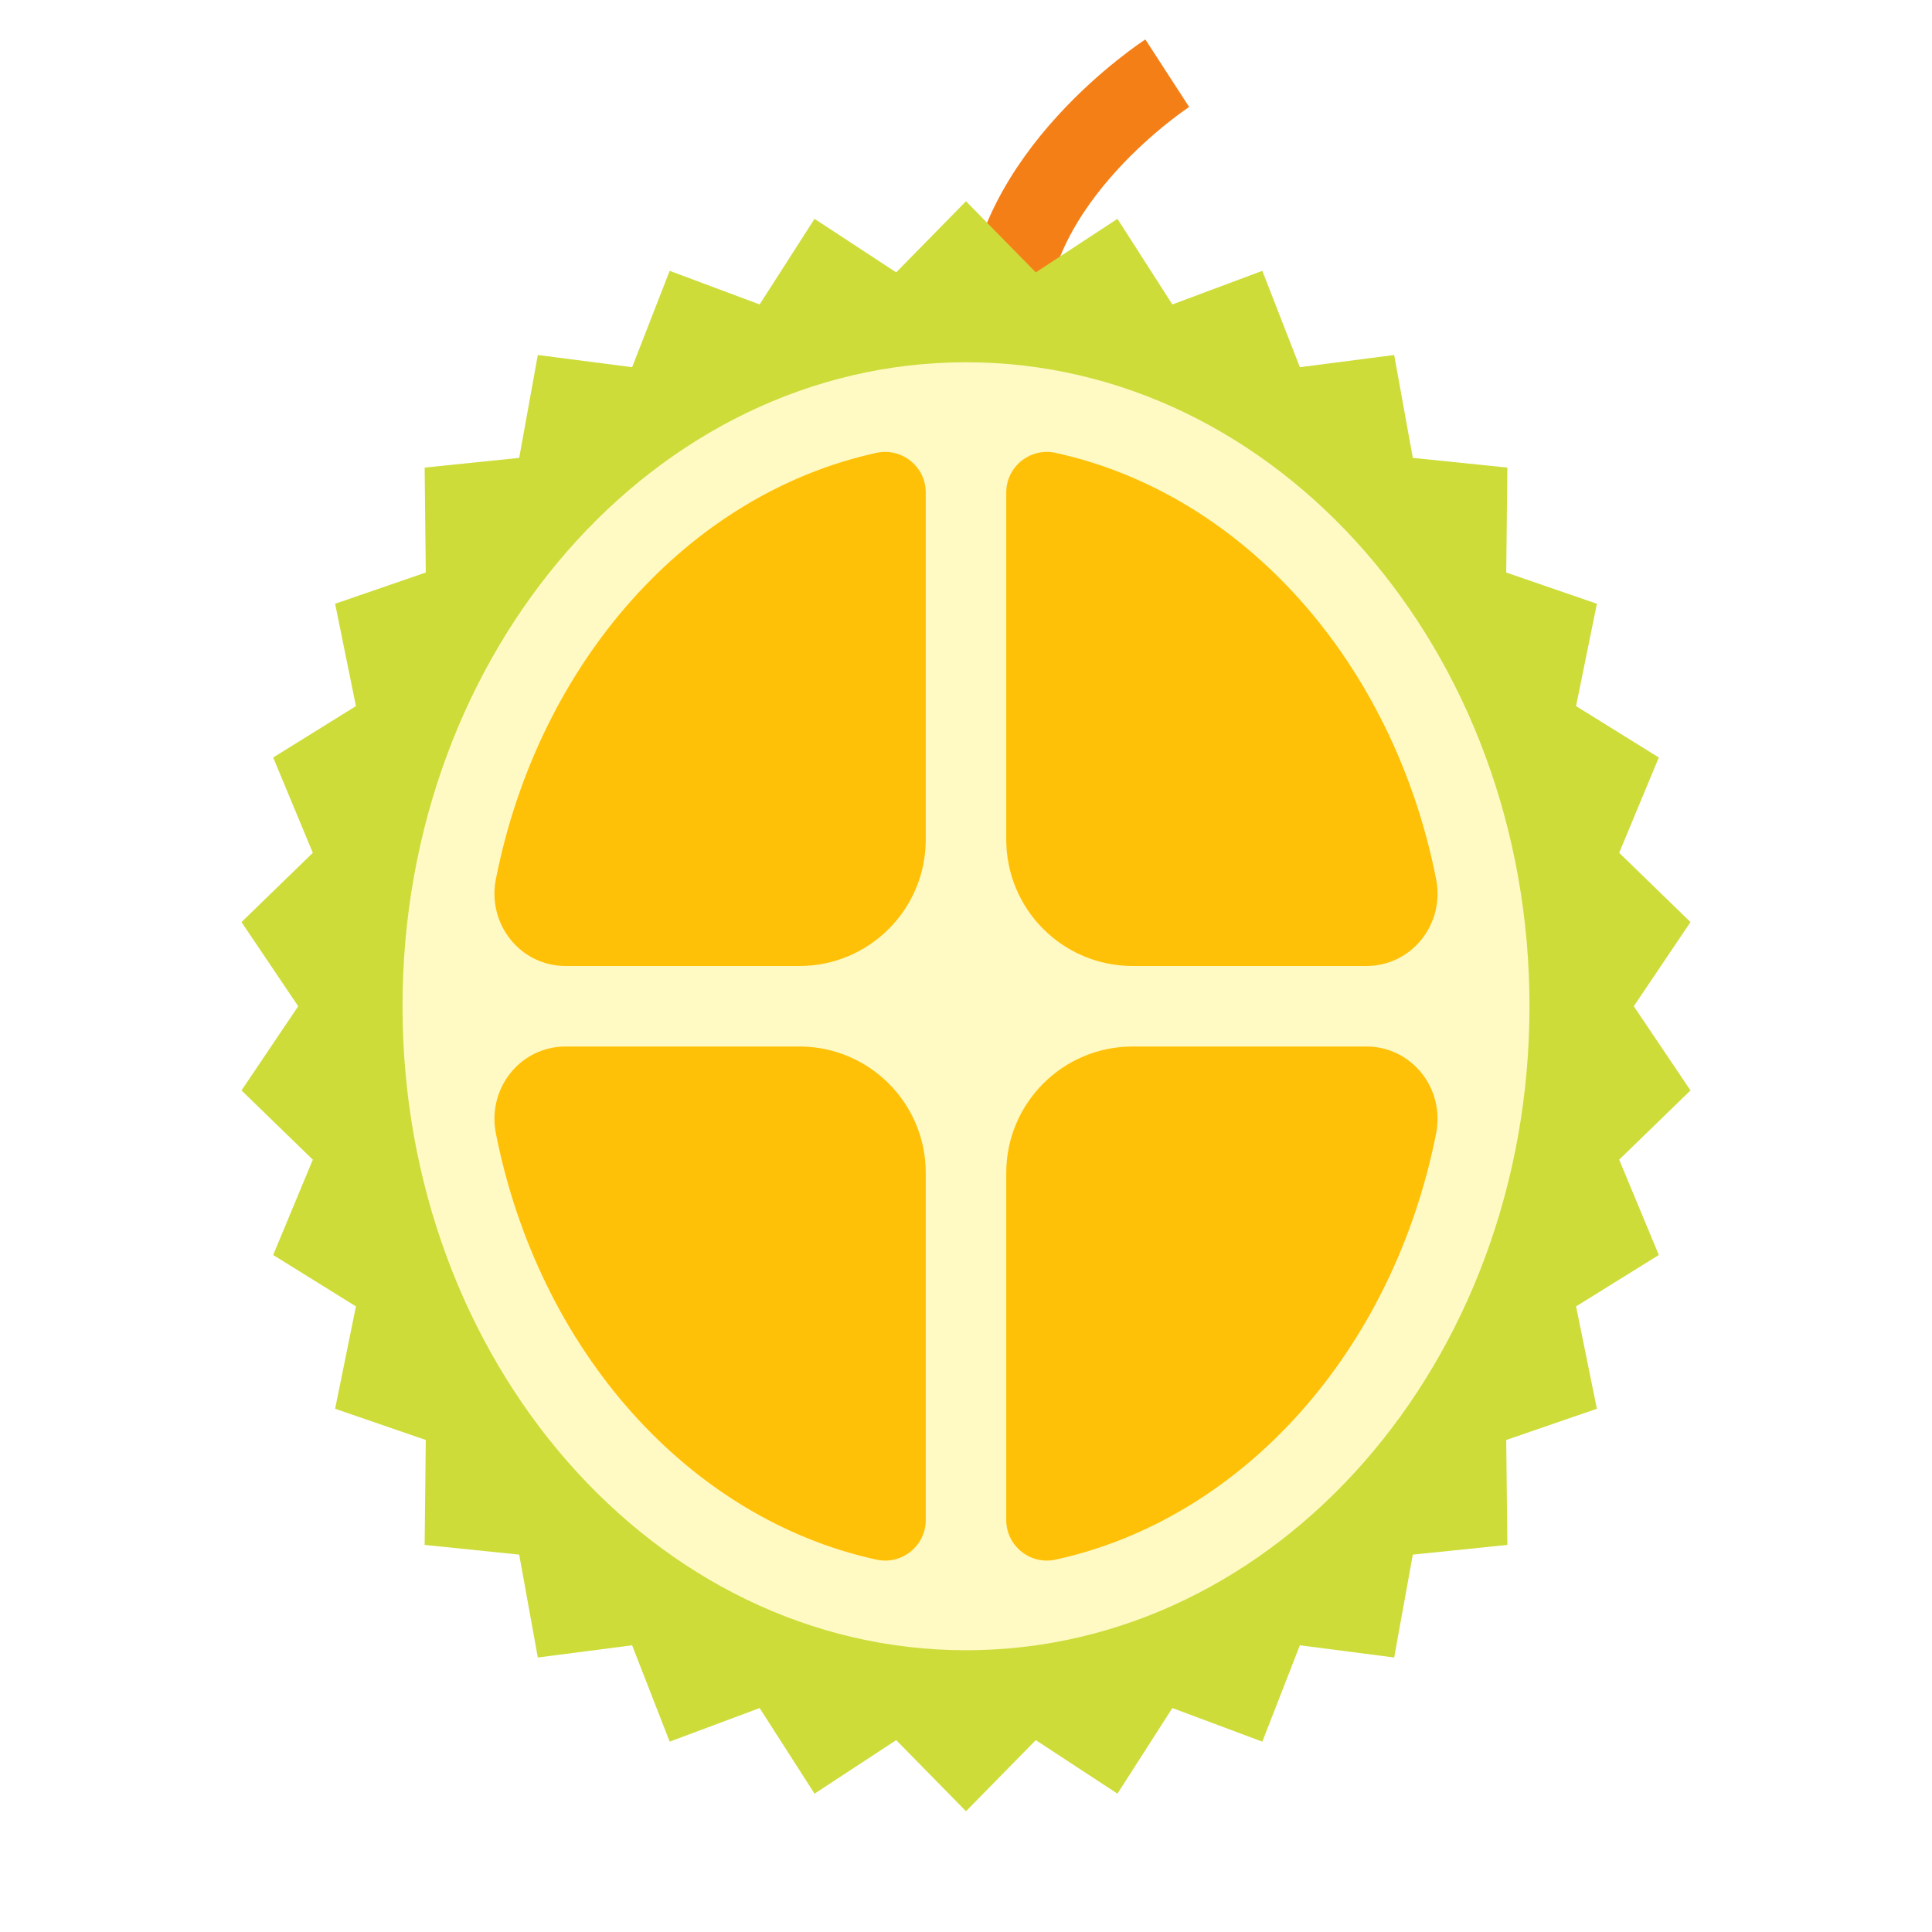
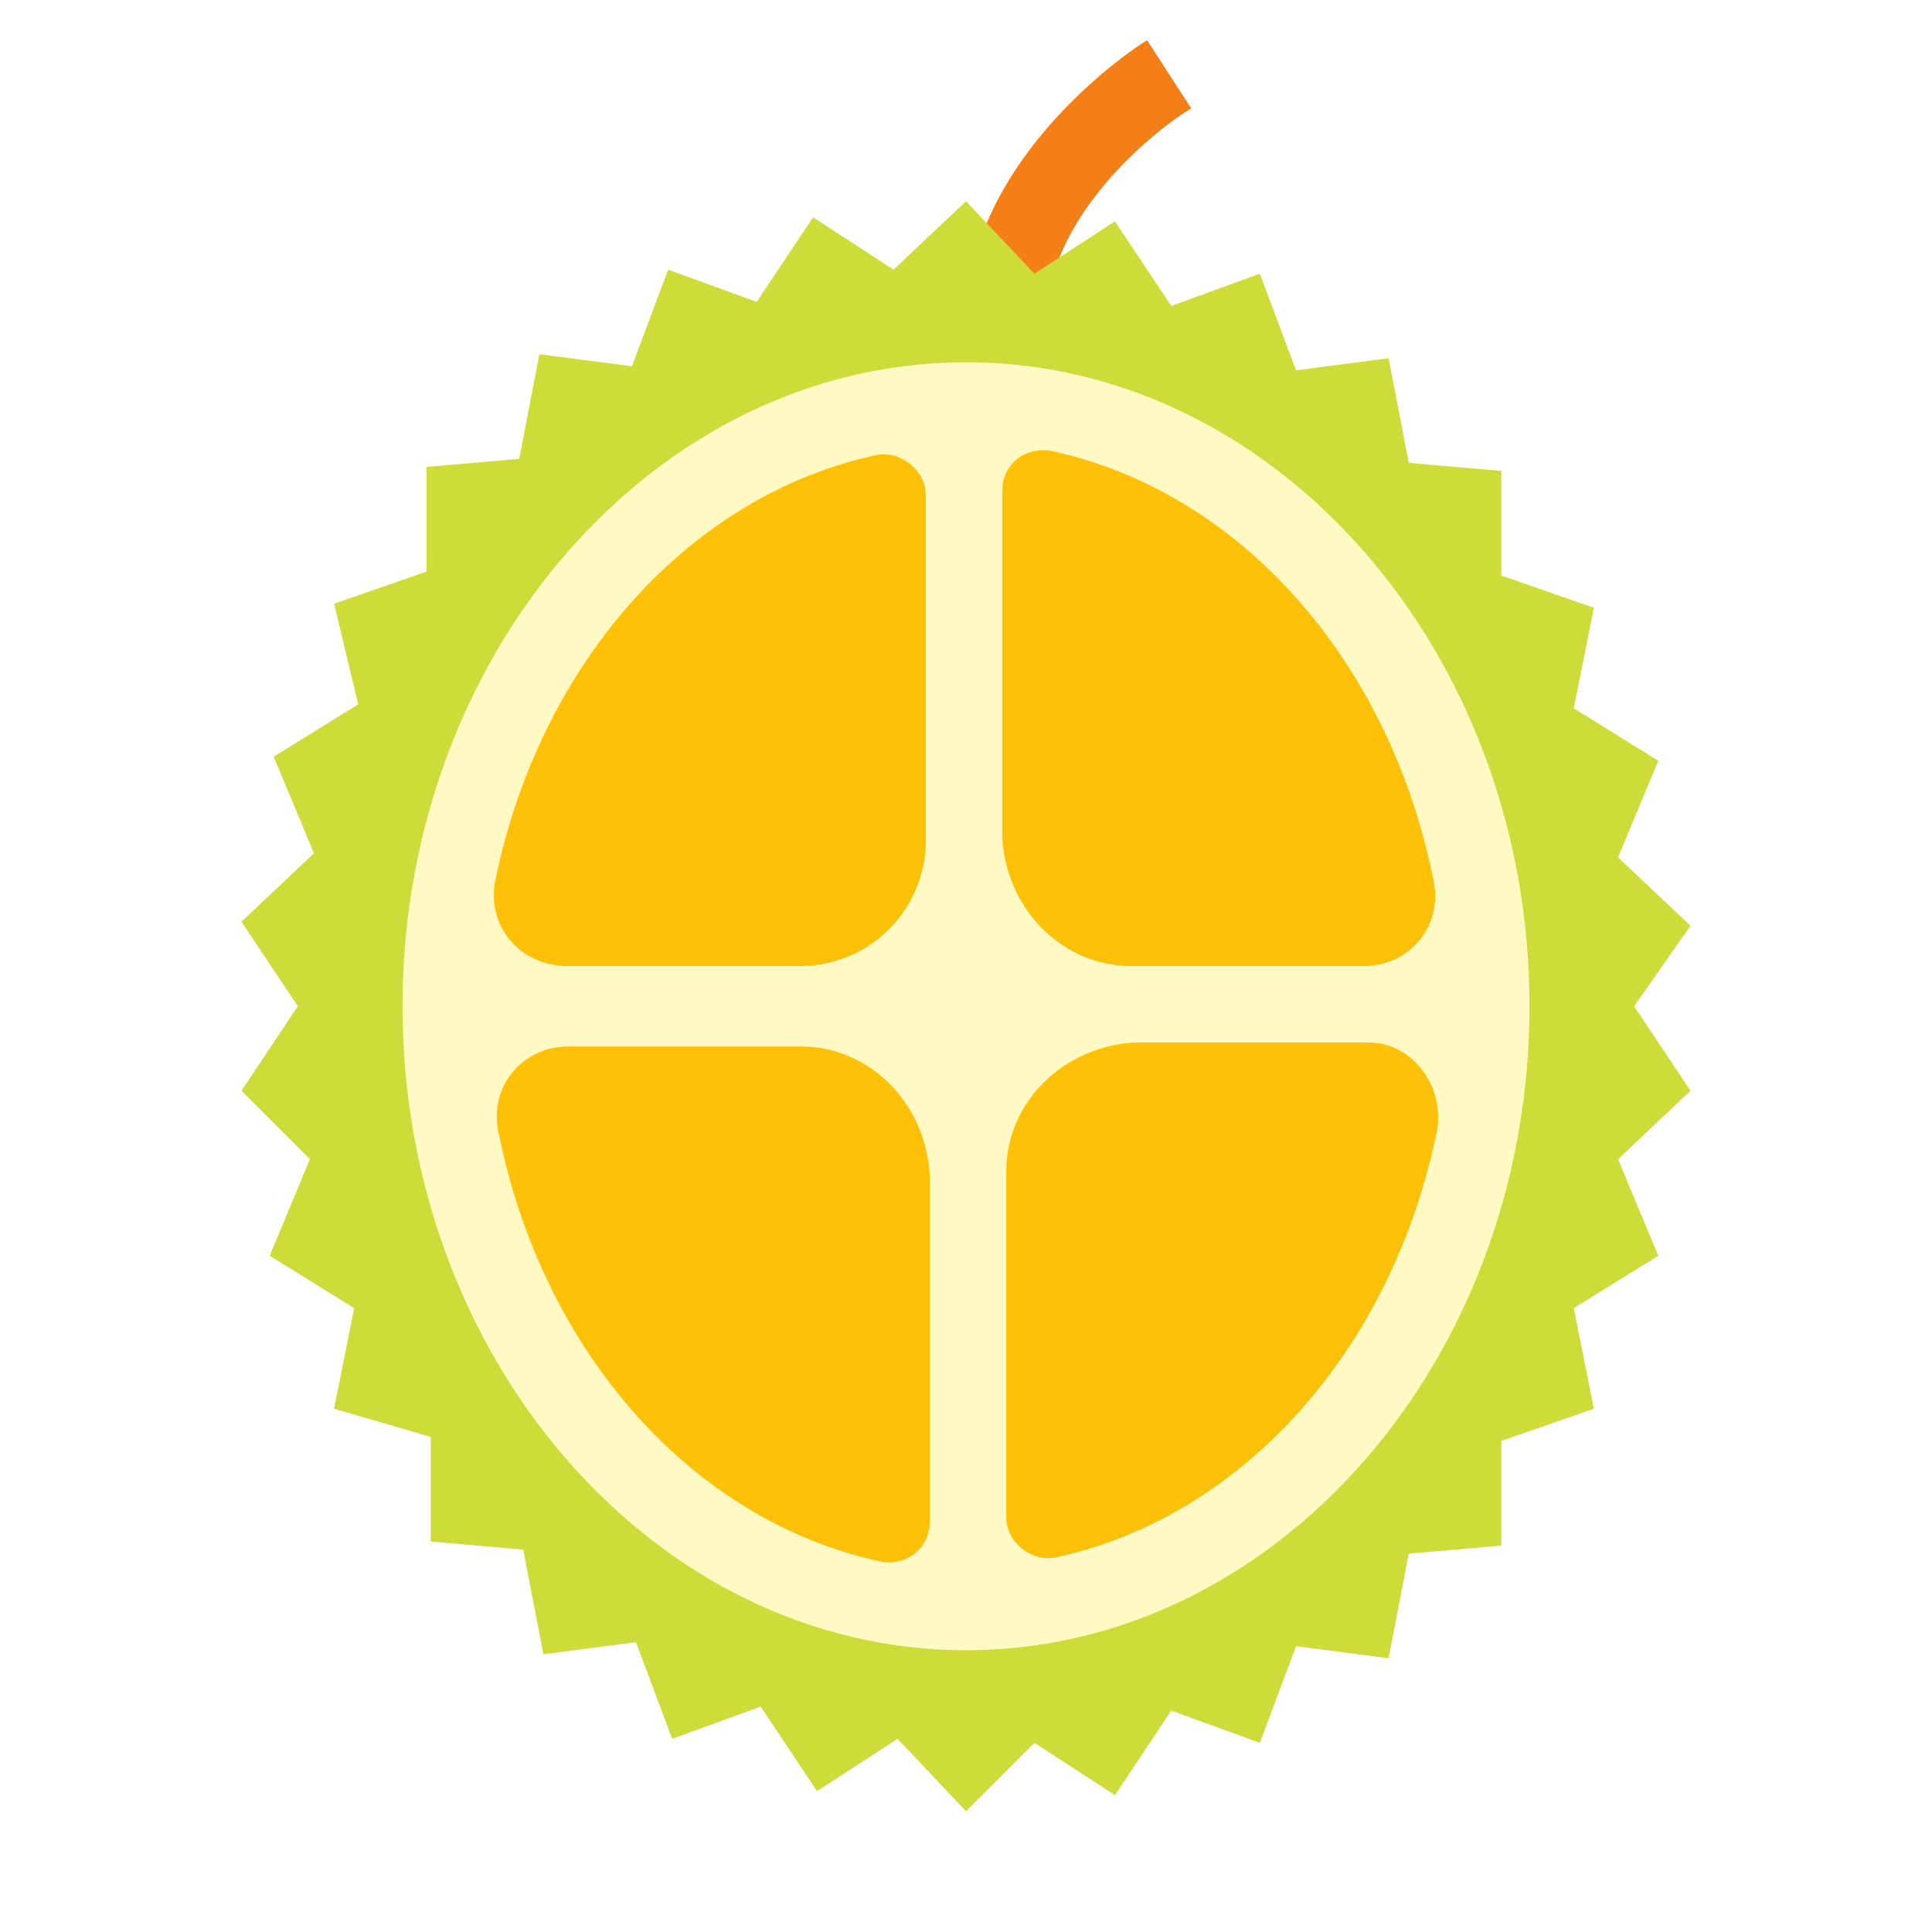
- <svg xmlns="http://www.w3.org/2000/svg" version="1.1" x="0px" y="0px" viewBox="0 0 48 48" style="enable-background:new 0 0 48 48;" xml:space="preserve" width="528" height="528">
-   <path style="fill:none;stroke:#F57F17;stroke-width:2;stroke-miterlimit:10;" d="M25,8c0.015-3.596,4-6.181,4-6.181" />
-   <polygon style="fill:#CDDC39;" points="24,5 25.734,6.767 27.763,5.437 29.127,7.564 31.362,6.729 32.295,9.123 34.638,8.82   35.101,11.376 37.45,11.617 37.422,14.224 39.674,15 39.157,17.543 41.213,18.82 40.228,21.188 42,22.909 40.591,25 42,27.091   40.228,28.812 41.213,31.18 39.157,32.457 39.674,35 37.422,35.776 37.45,38.383 35.101,38.624 34.638,41.18 32.295,40.877   31.362,43.271 29.127,42.436 27.763,44.563 25.734,43.233 24,45 22.266,43.233 20.237,44.563 18.873,42.436 16.638,43.271   15.705,40.877 13.362,41.18 12.899,38.624 10.55,38.383 10.578,35.776 8.326,35 8.843,32.457 6.787,31.18 7.772,28.812 6,27.091   7.409,25 6,22.909 7.772,21.188 6.787,18.82 8.843,17.543 8.326,15 10.578,14.224 10.55,11.617 12.899,11.376 13.362,8.82   15.705,9.123 16.638,6.729 18.873,7.564 20.237,5.437 22.266,6.767 " />
-   <ellipse style="fill:#FFF9C4;" cx="24" cy="25" rx="14" ry="16" />
-   <g>
-     <path style="fill:#FFC107;" d="M23,20.859v-8.624c0-0.641-0.597-1.121-1.224-0.984c-4.678,1.023-8.393,5.212-9.456,10.59   C12.1,22.954,12.922,24,14.056,24h5.803C21.594,24,23,22.594,23,20.859z" />
-     <path style="fill:#FFC107;" d="M28.141,24h5.803c1.134,0,1.956-1.046,1.736-2.159c-1.063-5.378-4.778-9.567-9.456-10.59   C25.597,11.114,25,11.593,25,12.235v8.624C25,22.594,26.406,24,28.141,24z" />
-     <path style="fill:#FFC107;" d="M19.859,26h-5.803c-1.134,0-1.956,1.046-1.736,2.159c1.063,5.378,4.778,9.567,9.456,10.59   C22.403,38.886,23,38.407,23,37.765v-8.624C23,27.406,21.594,26,19.859,26z" />
-     <path style="fill:#FFC107;" d="M25,29.141v8.624c0,0.641,0.597,1.121,1.224,0.984c4.678-1.023,8.393-5.212,9.456-10.59   C35.9,27.046,35.078,26,33.944,26h-5.803C26.406,26,25,27.406,25,29.141z" />
-   </g>
+ <svg xmlns="http://www.w3.org/2000/svg" viewBox="0 0 48 48">
+   <path fill="#f57f17" d="M26,8l-2,0c0-4.1,4.3-6.9,4.5-7l1.1,1.7C29.5,2.7,26,5,26,8z" />
+   <path fill="#cddc39" d="M24,5l1.7,1.8l2-1.3l1.4,2.1l2.2-0.8l0.9,2.4l2.3-0.3l0.5,2.6l2.3,0.2l0,2.6l2.3,0.8l-0.5,2.5 l2.1,1.3l-1,2.4l1.8,1.7L40.6,25l1.4,2.1l-1.8,1.7l1,2.4l-2.1,1.3l0.5,2.5l-2.3,0.8l0,2.6l-2.3,0.2l-0.5,2.6l-2.3-0.3l-0.9,2.4 l-2.2-0.8l-1.4,2.1l-2-1.3L24,45l-1.7-1.8l-2,1.3l-1.4-2.1l-2.2,0.8l-0.9-2.4l-2.3,0.3l-0.5-2.6l-2.3-0.2l0-2.6L8.3,35l0.5-2.5 l-2.1-1.3l1-2.4L6,27.1L7.4,25L6,22.9l1.8-1.7l-1-2.4l2.1-1.3L8.3,15l2.3-0.8l0-2.6l2.3-0.2l0.5-2.6l2.3,0.3l0.9-2.4l2.2,0.8 l1.4-2.1l2,1.3L24,5z" />
+   <path fill="#fff9c4" d="M38,25c0-8.8-6.3-16-14-16s-14,7.2-14,16s6.3,16,14,16S38,33.8,38,25z" />
+   <path fill="#ffc107" d="M23 20.9v-8.6c0-.6-.6-1.1-1.2-1-4.7 1-8.4 5.2-9.5 10.6C12.1 23 12.9 24 14.1 24h5.8C21.6 24 23 22.6 23 20.9zM28.1 24h5.8c1.1 0 2-1 1.7-2.2-1.1-5.4-4.8-9.6-9.5-10.6-.6-.1-1.2.3-1.2 1v8.6C25 22.6 26.4 24 28.1 24zM19.9 26h-5.8c-1.1 0-2 1-1.7 2.2 1.1 5.4 4.8 9.6 9.5 10.6.6.1 1.2-.3 1.2-1v-8.6C23 27.4 21.6 26 19.9 26zM25 29.1v8.6c0 .6.6 1.1 1.2 1 4.7-1 8.4-5.2 9.5-10.6.2-1.1-.6-2.2-1.7-2.2h-5.8C26.4 26 25 27.4 25 29.1z" />
</svg>
